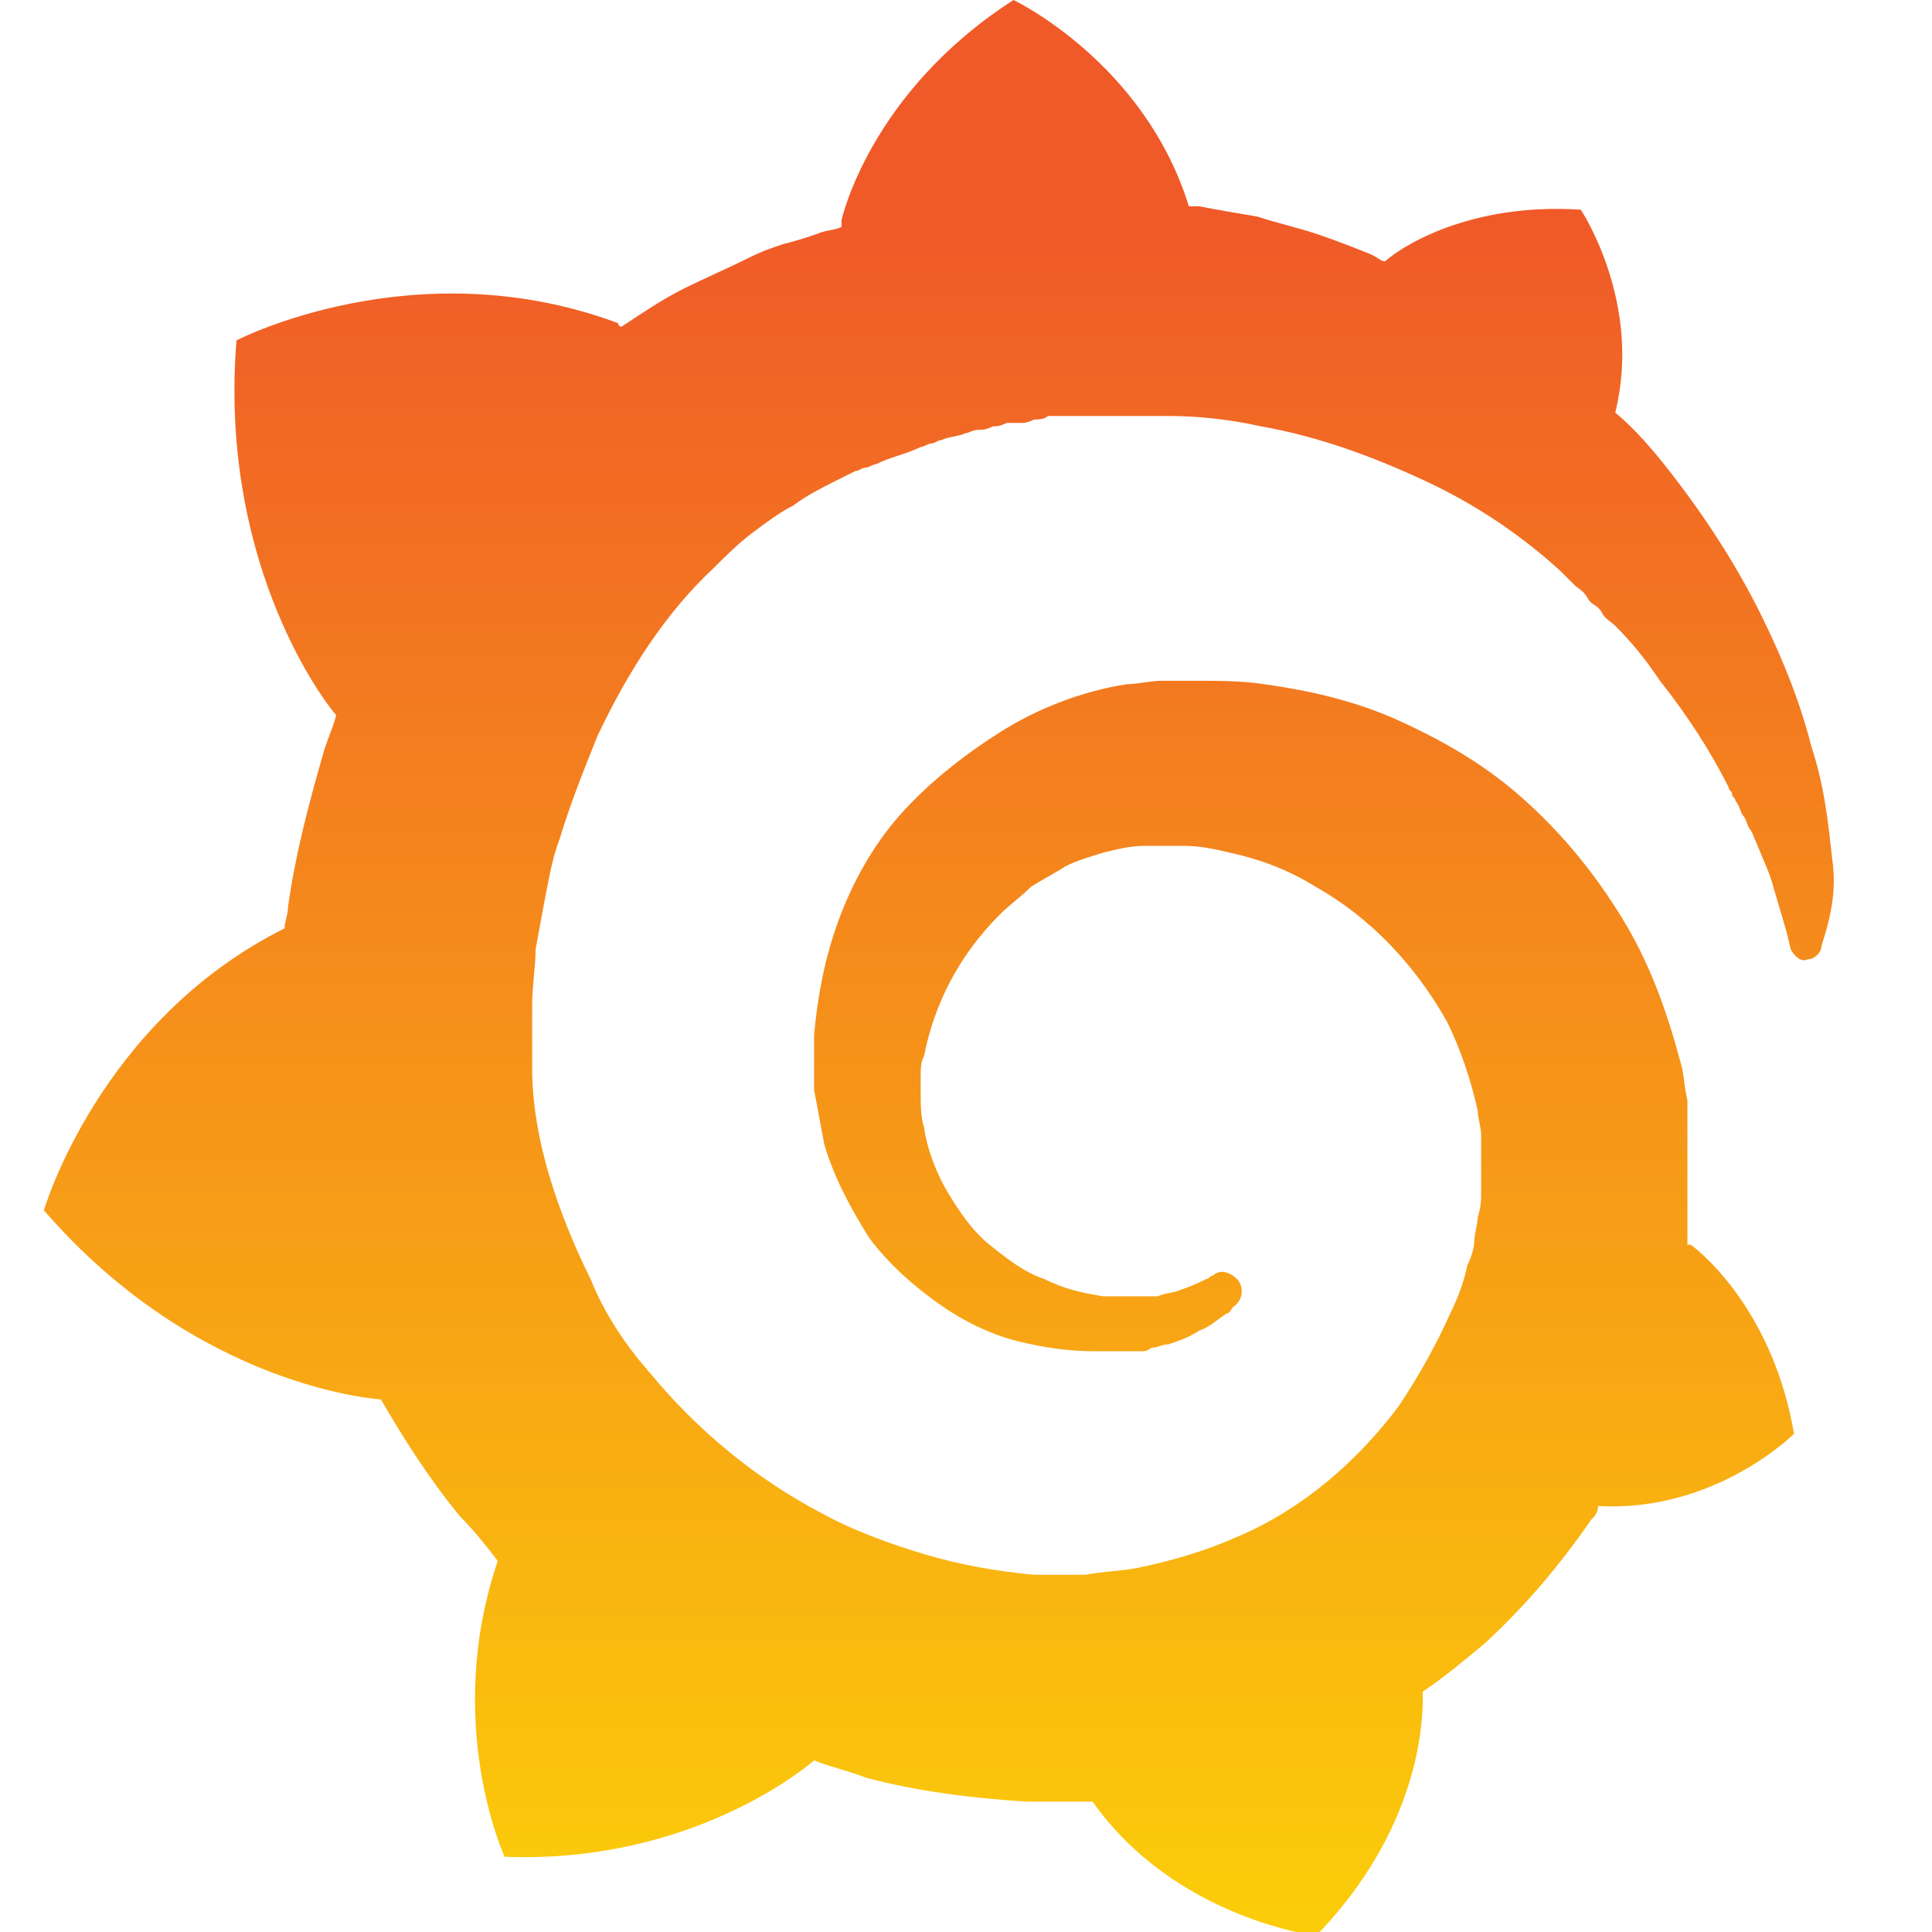
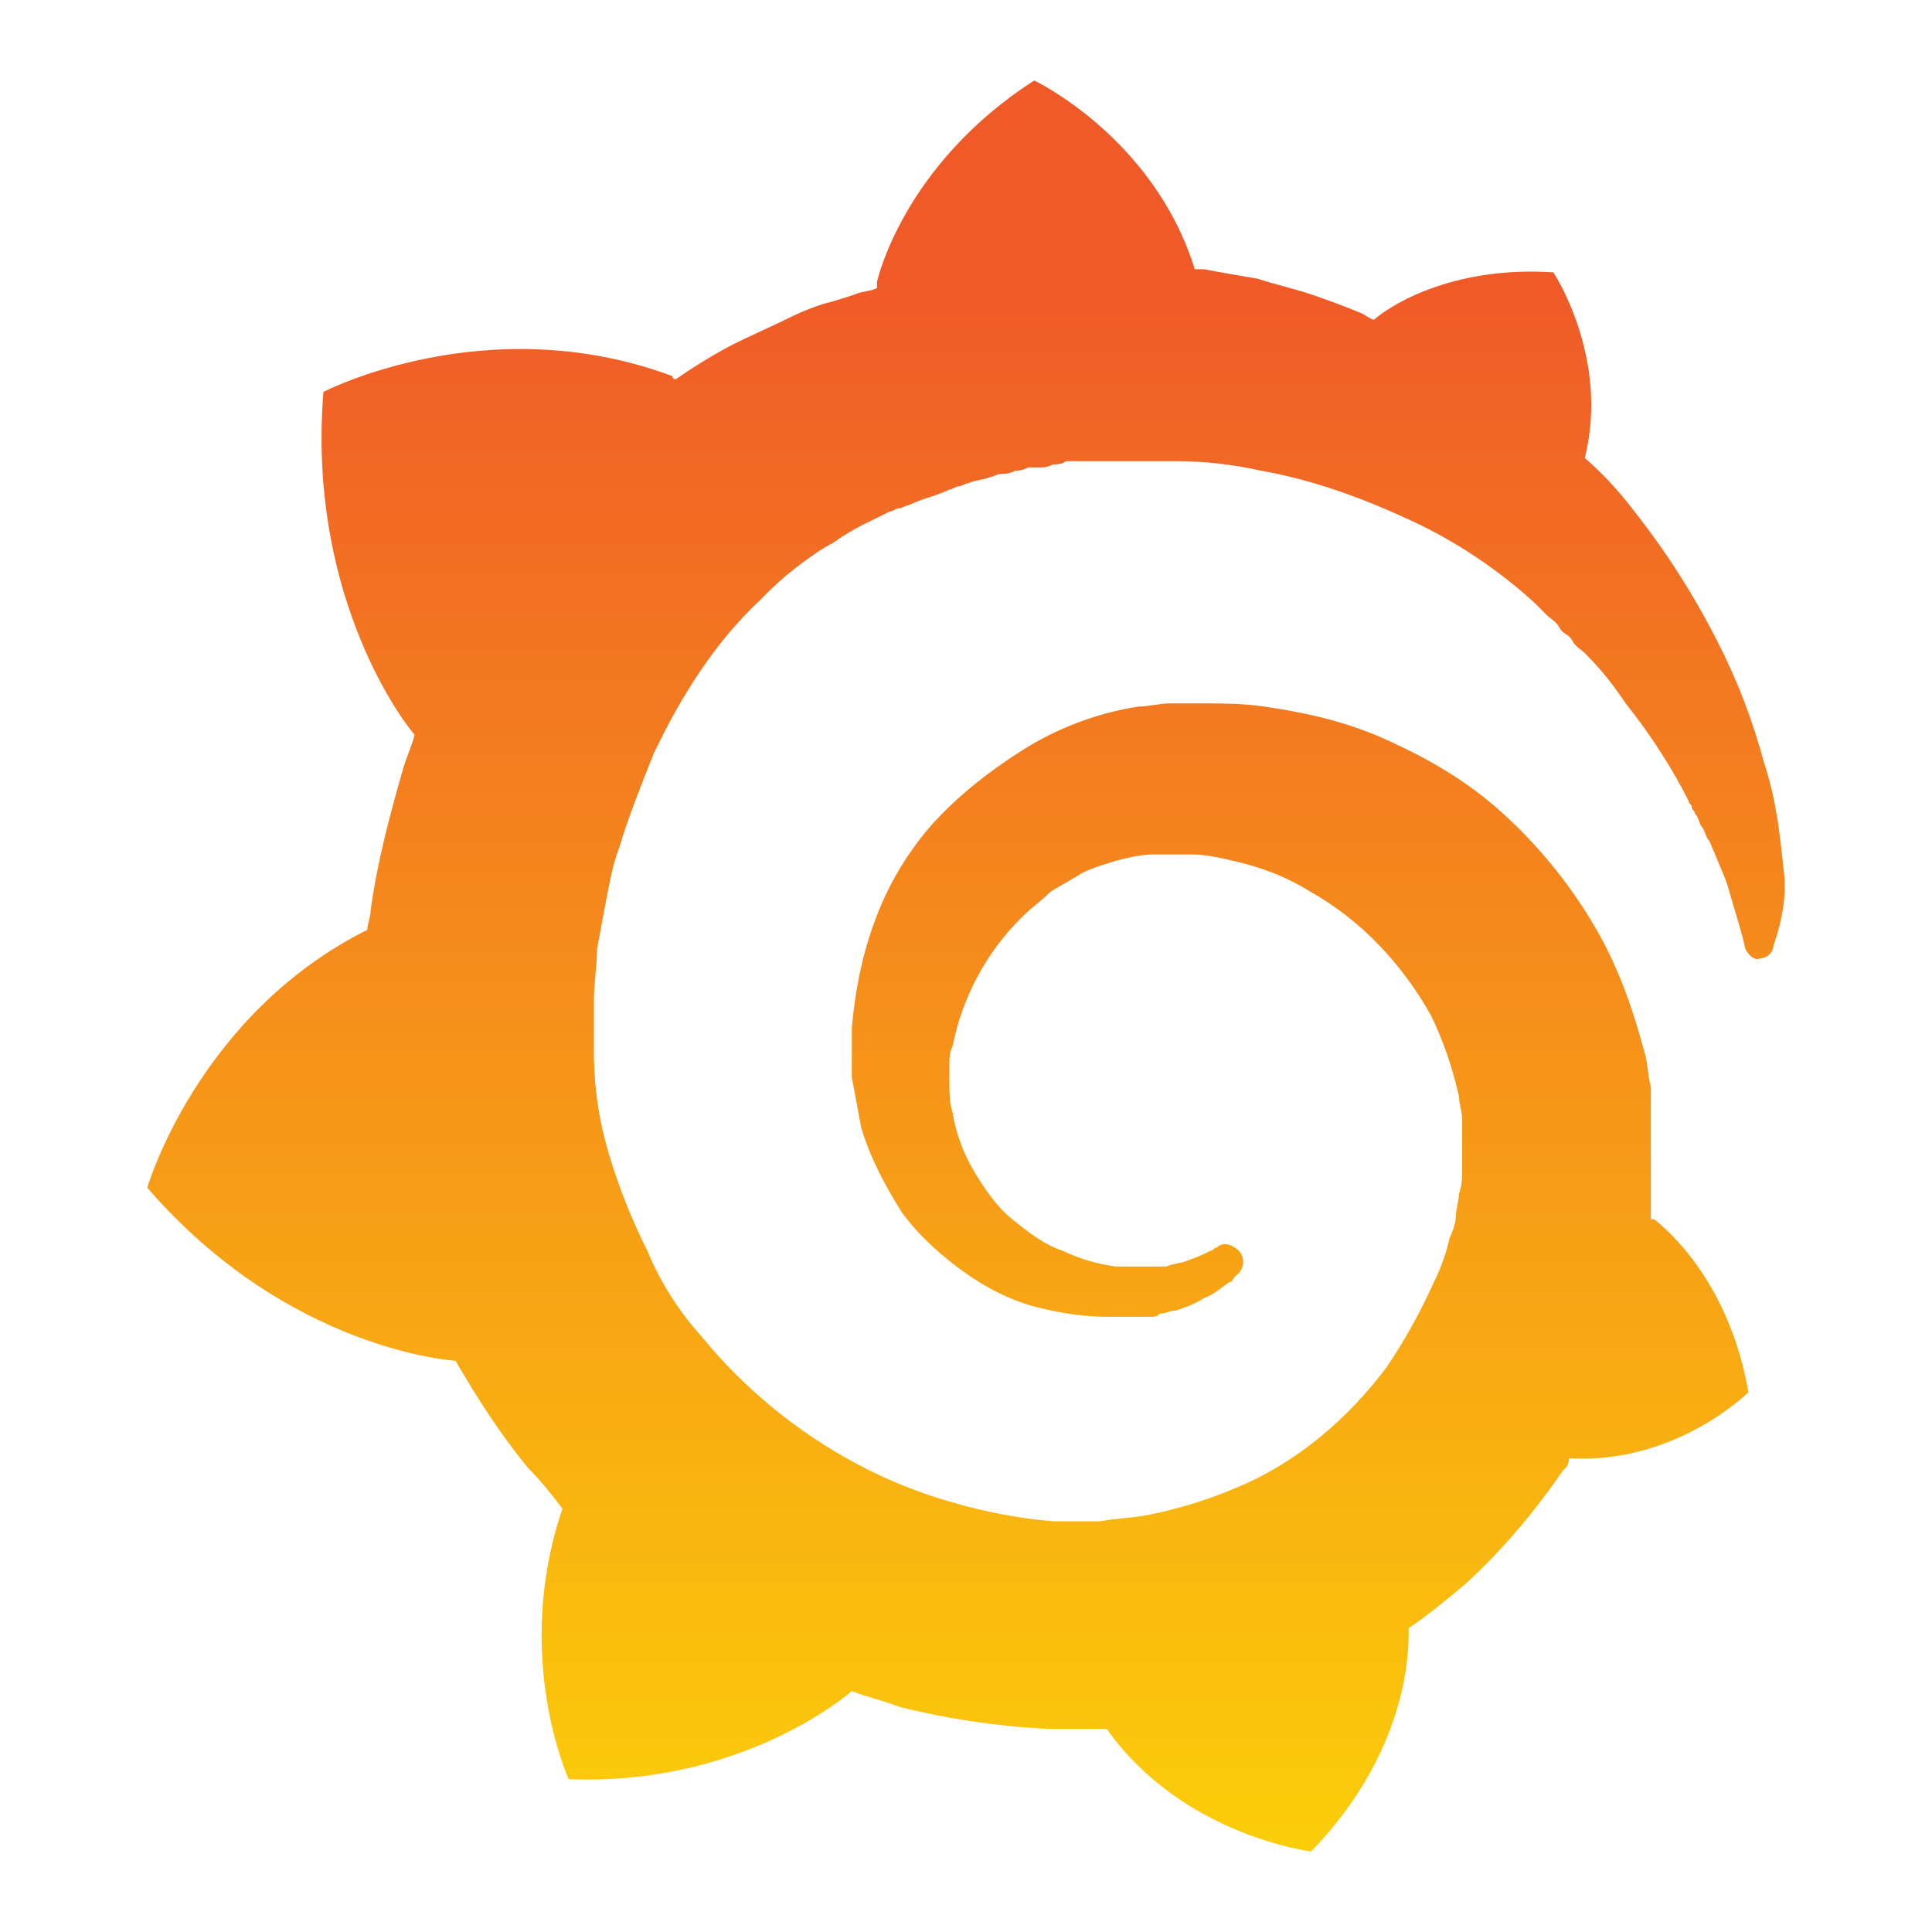
- <svg xmlns="http://www.w3.org/2000/svg" width="800px" height="800px" viewBox="0 0 21 22" fill="none">
-   <path d="M20.36 9.749C20.32 9.397 20.281 8.966 20.125 8.496 20.007 8.026 19.811 7.517 19.537 6.969 19.263 6.421 18.911 5.873 18.48 5.325 18.324 5.129 18.128 4.894 17.893 4.698 18.206 3.445 17.501 2.388 17.501 2.388 16.327 2.31 15.544 2.741 15.27 2.976 15.23 2.976 15.191 2.936 15.113 2.897 14.917 2.819 14.722 2.741 14.487 2.662 14.252 2.584 14.056 2.545 13.821 2.467 13.586 2.427 13.351 2.388 13.155 2.349 13.116 2.349 13.077 2.349 13.038 2.349 12.529.705 11.041.0 11.041.0 9.397 1.057 9.083 2.506 9.083 2.506s0 .039.0.078C9.005 2.623 8.888 2.623 8.809 2.662 8.692 2.702 8.574 2.741 8.418 2.78 8.3 2.819 8.183 2.858 8.026 2.936 7.791 3.054 7.517 3.171 7.282 3.289 7.048 3.406 6.813 3.563 6.578 3.72 6.539 3.72 6.539 3.68 6.539 3.68c-2.31-.861-4.346.196-4.346.196C1.997 6.304 3.093 7.87 3.328 8.144 3.289 8.3 3.211 8.457 3.171 8.614c-.157.548-.313 1.135-.392 1.723C2.78 10.415 2.741 10.493 2.741 10.571.626 11.628.0 13.782.0 13.782c1.762 2.036 3.837 2.153 3.837 2.153C4.111 16.405 4.385 16.836 4.737 17.266 4.894 17.423 5.051 17.619 5.168 17.775 4.542 19.616 5.246 21.143 5.246 21.143 7.204 21.221 8.496 20.281 8.77 20.046 8.966 20.125 9.162 20.164 9.358 20.242 9.945 20.399 10.571 20.477 11.198 20.516c.157.0.313.0.47.0H11.746 11.785 11.863 11.942c.94 1.331 2.545 1.527 2.545 1.527 1.175-1.214 1.214-2.428 1.214-2.702V19.302 19.263C15.935 19.107 16.17 18.911 16.405 18.715 16.875 18.284 17.266 17.815 17.619 17.306 17.658 17.266 17.697 17.227 17.697 17.149 19.028 17.227 19.929 16.327 19.929 16.327c-.235-1.37-1.018-2.036-1.175-2.153H18.715C18.715 14.095 18.715 14.017 18.715 13.938c0-.157.0-.313.0-.431V13.312 13.273 13.234 13.194 13.116v-.117C18.715 12.96 18.715 12.921 18.715 12.881 18.715 12.842 18.715 12.803 18.715 12.764v-.117-.117C18.676 12.372 18.676 12.216 18.637 12.098 18.48 11.511 18.284 10.963 17.971 10.454 17.658 9.945 17.306 9.514 16.875 9.123 16.444 8.731 15.974 8.457 15.465 8.222 14.956 7.987 14.447 7.87 13.899 7.791 13.625 7.752 13.39 7.752 13.116 7.752H13.038 12.999 12.96 12.921 12.842C12.803 7.752 12.764 7.752 12.725 7.752 12.607 7.752 12.451 7.791 12.333 7.791 11.824 7.87 11.315 8.066 10.884 8.34 10.454 8.614 10.062 8.927 9.749 9.279 9.436 9.632 9.201 10.062 9.044 10.493 8.888 10.924 8.809 11.354 8.77 11.785c0 .117.0.196.0.313C8.77 12.137 8.77 12.137 8.77 12.177V12.255c0 .039.0.117.0.157C8.809 12.607 8.849 12.842 8.888 13.038 9.005 13.429 9.201 13.782 9.397 14.095 9.632 14.408 9.906 14.643 10.18 14.839 10.454 15.035 10.767 15.191 11.08 15.27 11.393 15.348 11.668 15.387 11.981 15.387c.039.0.078.0.117.0H12.137 12.177C12.216 15.387 12.255 15.387 12.255 15.387s0 0 .039.0H12.333 12.372C12.412 15.387 12.451 15.387 12.49 15.387 12.529 15.387 12.568 15.387 12.607 15.348 12.685 15.348 12.725 15.309 12.803 15.309 12.921 15.27 13.038 15.23 13.155 15.152c.117-.039.196-.117.313-.196C13.508 14.956 13.508 14.917 13.547 14.878 13.664 14.8 13.664 14.643 13.586 14.565S13.39 14.447 13.312 14.526C13.273 14.526 13.273 14.565 13.234 14.565 13.155 14.604 13.077 14.643 12.96 14.682 12.881 14.722 12.764 14.722 12.685 14.761 12.646 14.761 12.568 14.761 12.529 14.761 12.49 14.761 12.49 14.761 12.451 14.761 12.412 14.761 12.412 14.761 12.372 14.761 12.333 14.761 12.333 14.761 12.294 14.761 12.255 14.761 12.216 14.761 12.216 14.761H12.177 12.137C12.098 14.761 12.098 14.761 12.059 14.761 11.824 14.722 11.628 14.682 11.393 14.565 11.159 14.487 10.963 14.33 10.767 14.173 10.571 14.017 10.415 13.782 10.297 13.586 10.18 13.39 10.062 13.116 10.023 12.842 9.984 12.725 9.984 12.568 9.984 12.451 9.984 12.412 9.984 12.372 9.984 12.333V12.294 12.255C9.984 12.177 9.984 12.098 10.023 12.02c.117-.587.392-1.135.861-1.605C11.002 10.297 11.119 10.219 11.237 10.101 11.354 10.023 11.511 9.945 11.628 9.867 11.785 9.788 11.942 9.749 12.059 9.71 12.216 9.671 12.372 9.632 12.529 9.632c.078.0.157.0.235.0H12.803 12.881 12.921 12.999C13.155 9.632 13.351 9.671 13.508 9.71 13.86 9.788 14.173 9.906 14.487 10.101 15.113 10.454 15.622 11.002 15.974 11.628 16.131 11.942 16.248 12.294 16.327 12.646 16.327 12.725 16.366 12.842 16.366 12.921V12.999 13.077C16.366 13.116 16.366 13.116 16.366 13.155 16.366 13.194 16.366 13.194 16.366 13.234V13.312 13.39c0 .039.0.117.0.157C16.366 13.664 16.366 13.743 16.327 13.86 16.327 13.938 16.288 14.056 16.288 14.134S16.248 14.33 16.209 14.408C16.17 14.604 16.092 14.8 16.014 14.956 15.857 15.309 15.661 15.661 15.426 16.014 14.956 16.64 14.33 17.188 13.586 17.501 13.234 17.658 12.842 17.775 12.451 17.854 12.255 17.893 12.059 17.893 11.863 17.932H11.824 11.785 11.707 11.628 11.589c.039.0.0.0.0.0-.117.0-.196.0-.313.0C10.845 17.893 10.415 17.815 10.023 17.697 9.632 17.58 9.201 17.423 8.849 17.227 8.105 16.836 7.439 16.288 6.891 15.622c-.274-.313-.509-.666-.666-1.057C6.03 14.173 5.873 13.782 5.755 13.39 5.638 12.999 5.56 12.568 5.56 12.177V12.098 12.059 11.981v-.235V11.707 11.628 11.589c0-.039.0-.117.0-.157C5.56 11.237 5.599 11.002 5.599 10.806 5.638 10.61 5.677 10.376 5.716 10.18 5.755 9.984 5.795 9.749 5.873 9.553 5.99 9.162 6.147 8.77 6.304 8.379 6.656 7.635 7.087 6.969 7.635 6.46 7.752 6.343 7.909 6.186 8.066 6.069 8.222 5.951 8.379 5.834 8.535 5.755 8.692 5.638 8.849 5.56 9.005 5.481 9.083 5.442 9.162 5.403 9.24 5.364 9.279 5.364 9.318 5.325 9.358 5.325S9.436 5.286 9.475 5.286C9.632 5.207 9.827 5.168 9.984 5.09 10.023 5.09 10.062 5.051 10.101 5.051 10.141 5.051 10.18 5.012 10.219 5.012 10.297 4.972 10.415 4.972 10.493 4.933 10.532 4.933 10.571 4.894 10.65 4.894 10.689 4.894 10.728 4.894 10.806 4.855 10.845 4.855 10.884 4.855 10.963 4.816H11.041 11.119C11.159 4.816 11.198 4.816 11.276 4.777 11.315 4.777 11.393 4.777 11.433 4.737 11.472 4.737 11.55 4.737 11.589 4.737 11.628 4.737 11.668 4.737 11.707 4.737H11.785 11.824 11.863C11.902 4.737 11.981 4.737 12.02 4.737H12.098s.039.0.0.0H12.137C12.177 4.737 12.216 4.737 12.255 4.737 12.451 4.737 12.607 4.737 12.803 4.737 13.155 4.737 13.508 4.777 13.86 4.855 14.526 4.972 15.152 5.207 15.739 5.481s1.096.626 1.527 1.018C17.306 6.539 17.306 6.539 17.345 6.578 17.384 6.617 17.384 6.617 17.423 6.656 17.462 6.695 17.541 6.734 17.58 6.813 17.619 6.891 17.697 6.891 17.736 6.969 17.775 7.048 17.854 7.087 17.893 7.126 18.089 7.322 18.245 7.517 18.402 7.752 18.715 8.144 18.989 8.574 19.185 8.966 19.185 9.005 19.224 9.005 19.224 9.044 19.224 9.083 19.263 9.083 19.263 9.123 19.302 9.162 19.302 9.201 19.341 9.279 19.381 9.318 19.381 9.358 19.42 9.436 19.459 9.475 19.459 9.514 19.498 9.592 19.576 9.788 19.655 9.945 19.694 10.101 19.772 10.376 19.851 10.61 19.89 10.806 19.929 10.884 20.007 10.963 20.085 10.924 20.164 10.924 20.242 10.845 20.242 10.767 20.399 10.297 20.399 10.023 20.36 9.749z" fill="url(#paint0_linear_16731_2713)" />
+ <svg xmlns="http://www.w3.org/2000/svg" aria-label="Grafana" role="img" viewBox="0 0 24 24">
  <defs>
-     <linearGradient id="paint0_linear_16731_2713" x1="10.254" y1="28" x2="10.254" y2="2.5" gradientUnits="userSpaceOnUse">
+     <linearGradient id="a" x1="10.254" x2="10.254" y1="28" y2="2.5" gradientUnits="userSpaceOnUse">
      <stop stop-color="#fff100" />
      <stop offset="1" stop-color="#f05a28" />
    </linearGradient>
  </defs>
+   <path fill="url(#a)" d="M20.36 9.75c-.04-.353-.079-.784-.235-1.254a7.6 7.6 0 0 0-.588-1.527 9.7 9.7 0 0 0-1.057-1.644 4.3 4.3 0 0 0-.587-.627c.313-1.253-.392-2.31-.392-2.31-1.174-.078-1.957.353-2.231.588-.04 0-.079-.04-.157-.079a11 11 0 0 0-.626-.235c-.235-.078-.431-.117-.666-.195-.235-.04-.47-.079-.666-.118h-.117C12.528.705 11.04 0 11.04 0 9.397 1.057 9.083 2.506 9.083 2.506v.078c-.078.04-.195.04-.274.078a5 5 0 0 1-.391.118 3 3 0 0 0-.392.156c-.235.118-.509.235-.744.353a7 7 0 0 0-.704.43c-.04 0-.04-.039-.04-.039-2.31-.861-4.345.196-4.345.196-.196 2.428.9 3.994 1.135 4.268-.04.156-.117.313-.157.47-.156.548-.313 1.135-.391 1.722 0 .079-.04.157-.04.235C.627 11.628 0 13.781 0 13.781c1.762 2.037 3.837 2.154 3.837 2.154.274.47.548.9.9 1.331.157.157.314.353.431.51-.626 1.84.078 3.367.078 3.367 1.958.078 3.25-.862 3.524-1.097.196.079.392.118.588.196a9.5 9.5 0 0 0 1.84.274h.744c.94 1.331 2.545 1.527 2.545 1.527 1.174-1.214 1.213-2.427 1.213-2.701v-.079c.235-.156.47-.352.705-.548.47-.43.861-.9 1.214-1.41.039-.039.078-.078.078-.156 1.331.078 2.232-.822 2.232-.822-.235-1.37-1.018-2.036-1.175-2.154h-.039V12.53c-.04-.157-.04-.313-.078-.43-.157-.588-.353-1.136-.666-1.645a6 6 0 0 0-1.096-1.331c-.43-.392-.9-.666-1.41-.9-.509-.236-1.018-.353-1.566-.432-.274-.039-.509-.039-.783-.039h-.391c-.118 0-.274.04-.392.04a3.8 3.8 0 0 0-1.449.548c-.43.274-.822.587-1.135.94a3.8 3.8 0 0 0-.705 1.213c-.156.43-.235.861-.274 1.292v.626c.04.196.079.431.118.627.117.391.313.744.509 1.057.235.313.509.548.783.744s.587.352.9.43.588.118.9.118h.51c.039 0 .078 0 .117-.04.079 0 .118-.038.196-.038.117-.04.235-.079.352-.157.118-.039.196-.117.314-.196.039 0 .039-.039.078-.078.117-.078.117-.235.04-.313s-.197-.118-.275-.04c-.04 0-.04.04-.078.04-.079.039-.157.078-.274.117-.079.04-.196.04-.275.079h-.626a2.2 2.2 0 0 1-.665-.196c-.235-.078-.431-.235-.627-.392-.196-.156-.352-.391-.47-.587a2.1 2.1 0 0 1-.274-.744c-.039-.117-.039-.274-.039-.391v-.197c0-.077 0-.156.04-.234a3.1 3.1 0 0 1 .86-1.605c.118-.118.235-.196.353-.314.117-.078.274-.156.391-.234.157-.079.314-.118.431-.157.157-.04.313-.078.47-.078h.47c.156 0 .352.039.509.078.352.078.665.196.979.391.626.353 1.135.901 1.487 1.527.157.314.274.666.353 1.018 0 .079.039.196.039.274v.627c0 .117 0 .196-.04.313 0 .078-.038.196-.038.274s-.04.196-.079.274a2.3 2.3 0 0 1-.195.548 7 7 0 0 1-.588 1.058c-.47.626-1.096 1.174-1.84 1.487a5.5 5.5 0 0 1-1.135.353c-.196.039-.392.039-.588.078h-.274c.04 0 0 0 0 0h-.313a6.4 6.4 0 0 1-1.253-.235 6 6 0 0 1-1.174-.47 6.4 6.4 0 0 1-1.958-1.605 3.7 3.7 0 0 1-.666-1.057 7.4 7.4 0 0 1-.47-1.175 4.4 4.4 0 0 1-.195-1.213v-.744c0-.196.039-.431.039-.627.039-.196.078-.43.117-.626s.079-.43.157-.627c.117-.391.274-.783.43-1.174.353-.744.784-1.41 1.332-1.919a4 4 0 0 1 .43-.391c.157-.118.314-.235.47-.314a3 3 0 0 1 .47-.274l.235-.117c.04 0 .078-.04.118-.04s.078-.038.117-.038c.157-.079.352-.118.509-.196.04 0 .078-.04.117-.04s.079-.038.118-.038c.078-.04.196-.04.274-.079.04 0 .078-.039.157-.039.039 0 .078 0 .156-.039.04 0 .079 0 .157-.04h.156c.04 0 .079 0 .157-.038.04 0 .117 0 .157-.04h.665s.04 0 0 0h.705q.529 0 1.057.118c.666.117 1.292.352 1.88.626s1.096.627 1.526 1.018l.079.079.078.078c.04.04.118.078.157.157.039.078.117.078.156.156.04.079.118.118.157.157.196.196.352.391.509.626.313.392.587.822.783 1.214 0 .04.04.04.04.078 0 .04.038.04.038.079.04.039.04.078.078.156.04.04.04.079.079.157.039.039.039.078.078.156.078.196.157.353.196.51.078.274.157.508.196.704.039.079.117.157.195.118a.17.17 0 0 0 .157-.157c.157-.47.157-.744.117-1.018" transform="translate(1.829 1)scale(.99805)" />
</svg>
